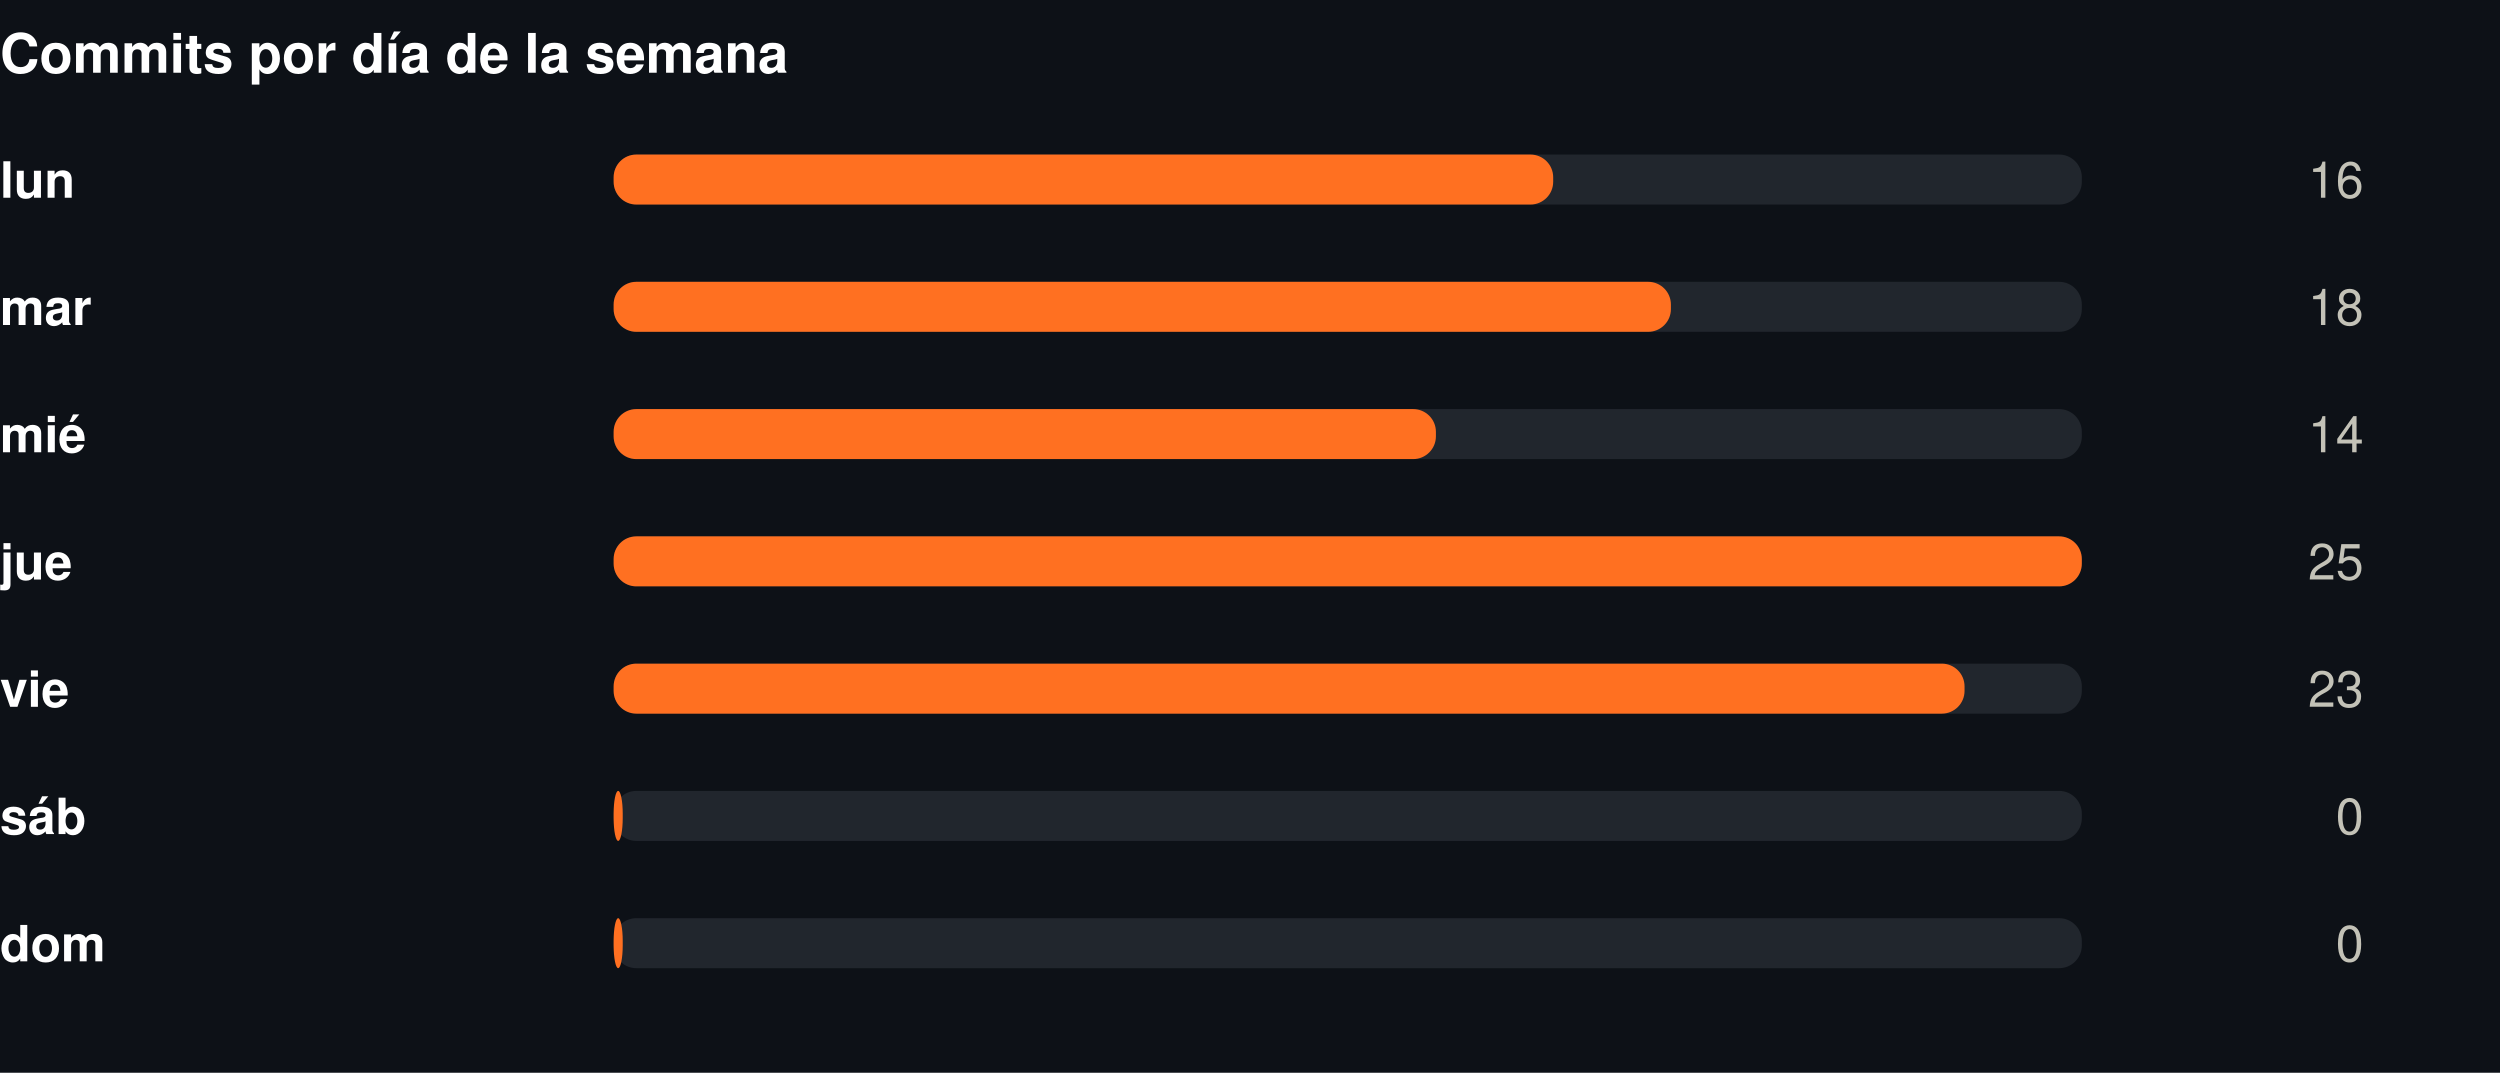
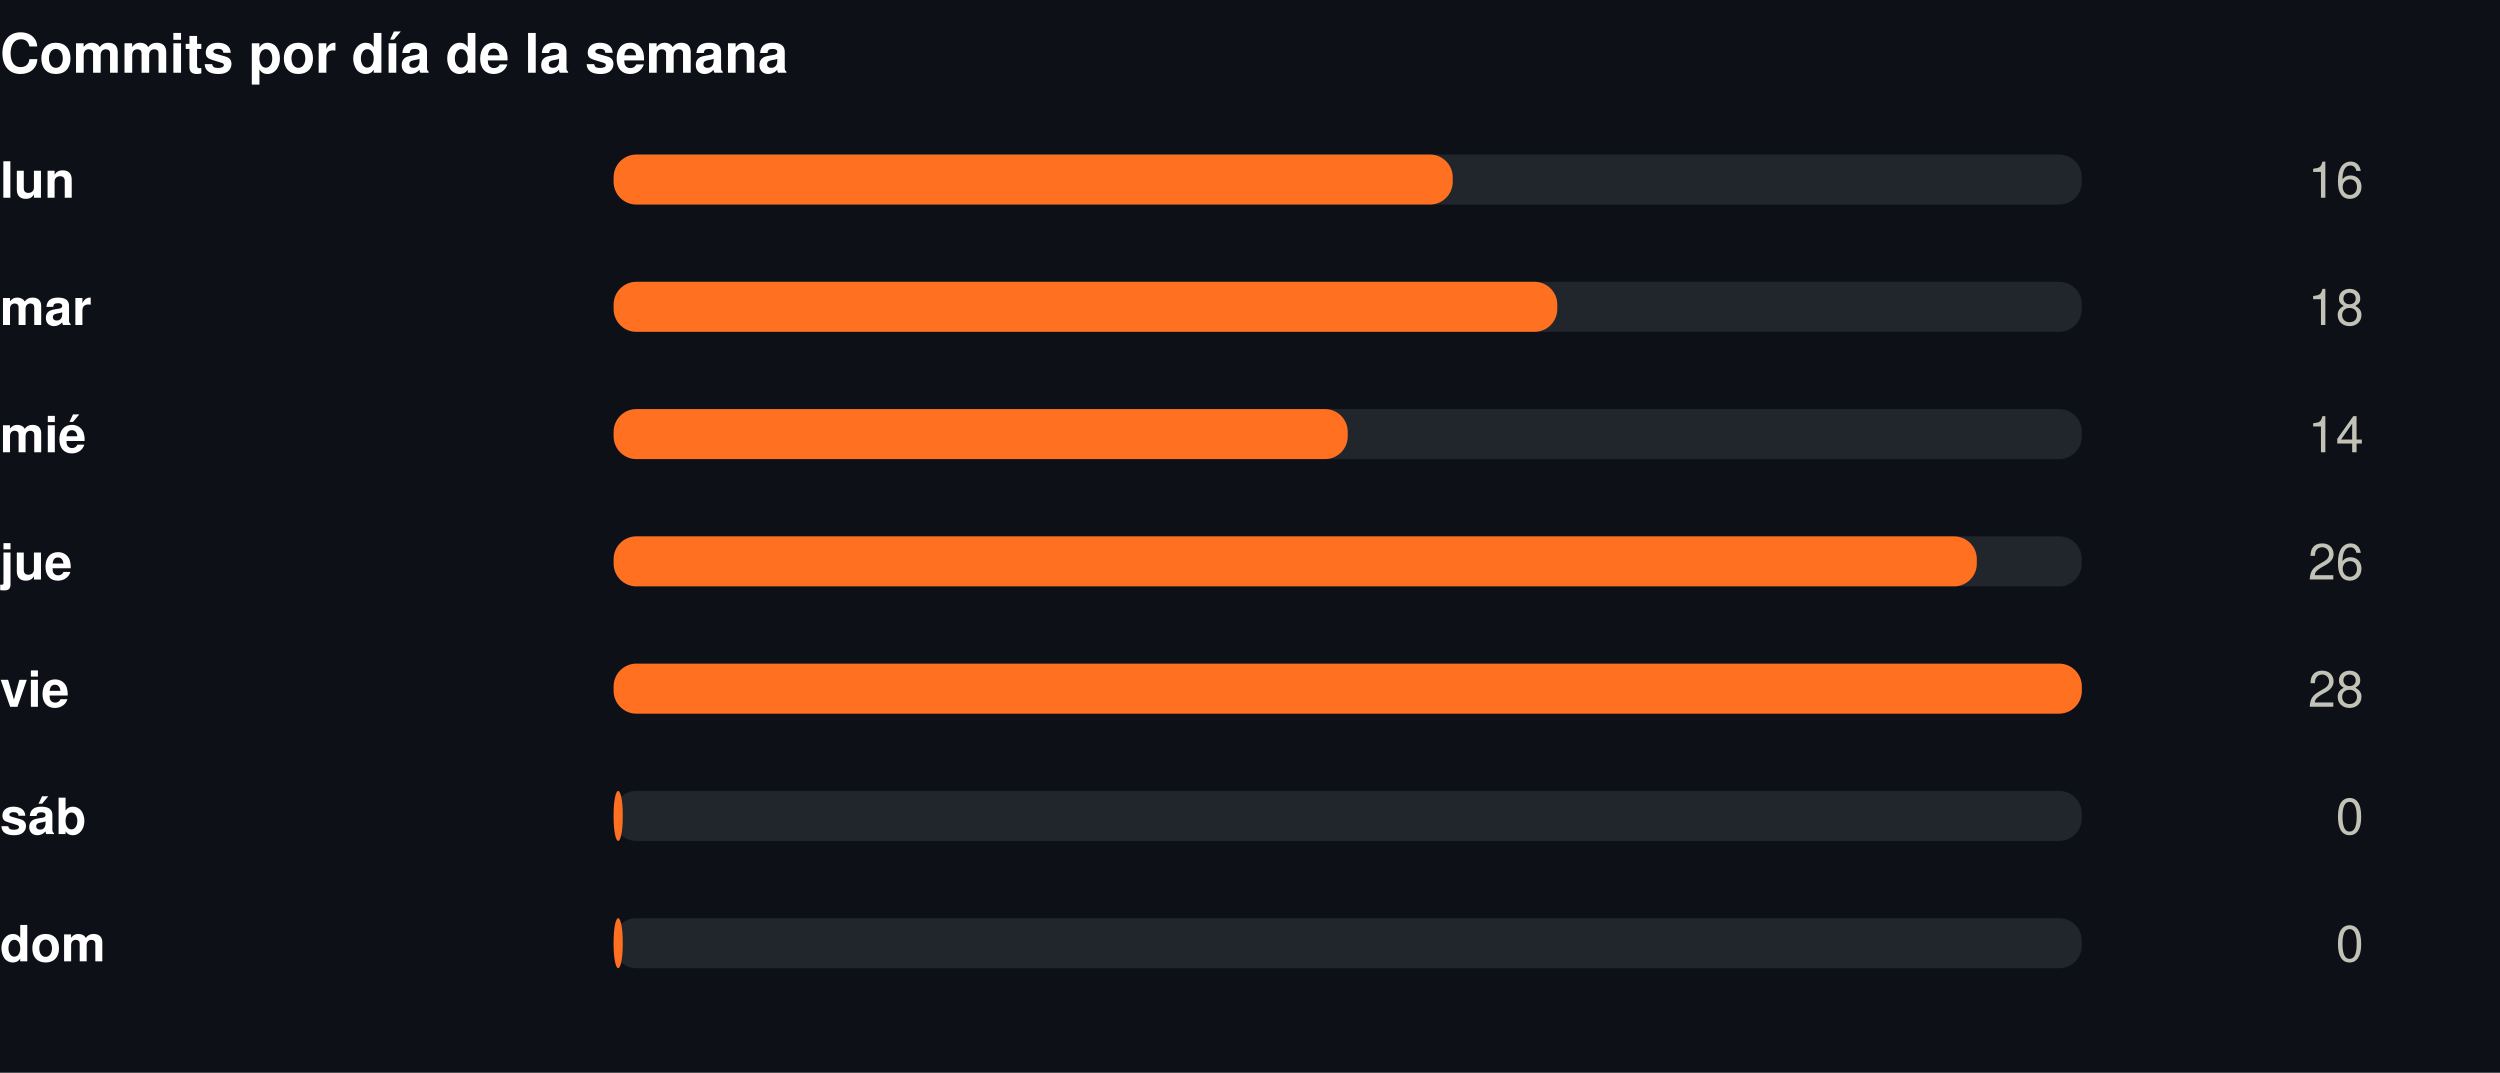
<svg xmlns="http://www.w3.org/2000/svg" width="550" height="236" viewBox="0 0 550 236" role="img">
  <rect width="550" height="236" fill="#0d1117" />
  <style>
@keyframes grow{from{transform:scaleX(0)}}
@keyframes rise{from{opacity:0;transform:translateY(9px)}}
@keyframes fade{from{opacity:0}}
@keyframes draw{to{stroke-dashoffset:0}}
.bar{transform-box:fill-box;transform-origin:left center;animation:grow .9s cubic-bezier(.22,1,.36,1) var(--d,0s) both}
.rise{animation:rise .7s cubic-bezier(.22,1,.36,1) var(--d,0s) both}
.fade{animation:fade .8s ease-out var(--d,0s) both}
.draw{animation:draw 1.7s ease-out .1s both}
@media (prefers-reduced-motion:reduce){
.bar,.rise,.fade,.draw{animation:none;transform:none;opacity:1;stroke-dashoffset:0}
}
</style>
  <g transform="translate(0,0)">
    <text x="0" y="16" font-family="-apple-system,BlinkMacSystemFont,'Segoe UI',Helvetica,Arial,sans-serif" font-size="12" font-weight="700" fill="#ffffff" text-anchor="start">Commits por día de la semana</text>
    <text x="0" y="43.5" font-family="-apple-system,BlinkMacSystemFont,'Segoe UI',Helvetica,Arial,sans-serif" font-size="11" font-weight="600" fill="#ffffff" text-anchor="start">lun</text>
    <rect x="135" y="34" width="323" height="11" rx="5" fill="#21262d" />
-     <rect class="bar" style="--d:0.00s" x="135" y="34" width="206.7" height="11" rx="5" fill="#FF7021" />
+     <rect class="bar" style="--d:0.00s" x="135" y="34" width="184.6" height="11" rx="5" fill="#FF7021" />
    <g class="fade" style="--d:0.00s">
      <text x="520" y="43.5" font-family="-apple-system,BlinkMacSystemFont,'Segoe UI',Helvetica,Arial,sans-serif" font-size="11" font-weight="400" fill="#c3c2b7" text-anchor="end">16</text>
    </g>
    <text x="0" y="71.5" font-family="-apple-system,BlinkMacSystemFont,'Segoe UI',Helvetica,Arial,sans-serif" font-size="11" font-weight="600" fill="#ffffff" text-anchor="start">mar</text>
    <rect x="135" y="62" width="323" height="11" rx="5" fill="#21262d" />
-     <rect class="bar" style="--d:0.07s" x="135" y="62" width="232.6" height="11" rx="5" fill="#FF7021" />
+     <rect class="bar" style="--d:0.07s" x="135" y="62" width="207.6" height="11" rx="5" fill="#FF7021" />
    <g class="fade" style="--d:0.07s">
      <text x="520" y="71.5" font-family="-apple-system,BlinkMacSystemFont,'Segoe UI',Helvetica,Arial,sans-serif" font-size="11" font-weight="400" fill="#c3c2b7" text-anchor="end">18</text>
    </g>
    <text x="0" y="99.5" font-family="-apple-system,BlinkMacSystemFont,'Segoe UI',Helvetica,Arial,sans-serif" font-size="11" font-weight="600" fill="#ffffff" text-anchor="start">mié</text>
    <rect x="135" y="90" width="323" height="11" rx="5" fill="#21262d" />
-     <rect class="bar" style="--d:0.14s" x="135" y="90" width="180.9" height="11" rx="5" fill="#FF7021" />
+     <rect class="bar" style="--d:0.14s" x="135" y="90" width="161.5" height="11" rx="5" fill="#FF7021" />
    <g class="fade" style="--d:0.14s">
      <text x="520" y="99.5" font-family="-apple-system,BlinkMacSystemFont,'Segoe UI',Helvetica,Arial,sans-serif" font-size="11" font-weight="400" fill="#c3c2b7" text-anchor="end">14</text>
    </g>
    <text x="0" y="127.5" font-family="-apple-system,BlinkMacSystemFont,'Segoe UI',Helvetica,Arial,sans-serif" font-size="11" font-weight="600" fill="#ffffff" text-anchor="start">jue</text>
    <rect x="135" y="118" width="323" height="11" rx="5" fill="#21262d" />
-     <rect class="bar" style="--d:0.21s" x="135" y="118" width="323.0" height="11" rx="5" fill="#FF7021" />
+     <rect class="bar" style="--d:0.21s" x="135" y="118" width="299.9" height="11" rx="5" fill="#FF7021" />
    <g class="fade" style="--d:0.21s">
-       <text x="520" y="127.5" font-family="-apple-system,BlinkMacSystemFont,'Segoe UI',Helvetica,Arial,sans-serif" font-size="11" font-weight="400" fill="#c3c2b7" text-anchor="end">25</text>
+       <text x="520" y="127.5" font-family="-apple-system,BlinkMacSystemFont,'Segoe UI',Helvetica,Arial,sans-serif" font-size="11" font-weight="400" fill="#c3c2b7" text-anchor="end">26</text>
    </g>
    <text x="0" y="155.5" font-family="-apple-system,BlinkMacSystemFont,'Segoe UI',Helvetica,Arial,sans-serif" font-size="11" font-weight="600" fill="#ffffff" text-anchor="start">vie</text>
    <rect x="135" y="146" width="323" height="11" rx="5" fill="#21262d" />
-     <rect class="bar" style="--d:0.28s" x="135" y="146" width="297.2" height="11" rx="5" fill="#FF7021" />
+     <rect class="bar" style="--d:0.28s" x="135" y="146" width="323.0" height="11" rx="5" fill="#FF7021" />
    <g class="fade" style="--d:0.28s">
-       <text x="520" y="155.5" font-family="-apple-system,BlinkMacSystemFont,'Segoe UI',Helvetica,Arial,sans-serif" font-size="11" font-weight="400" fill="#c3c2b7" text-anchor="end">23</text>
+       <text x="520" y="155.5" font-family="-apple-system,BlinkMacSystemFont,'Segoe UI',Helvetica,Arial,sans-serif" font-size="11" font-weight="400" fill="#c3c2b7" text-anchor="end">28</text>
    </g>
    <text x="0" y="183.5" font-family="-apple-system,BlinkMacSystemFont,'Segoe UI',Helvetica,Arial,sans-serif" font-size="11" font-weight="600" fill="#ffffff" text-anchor="start">sáb</text>
    <rect x="135" y="174" width="323" height="11" rx="5" fill="#21262d" />
    <rect class="bar" style="--d:0.35s" x="135" y="174" width="2.0" height="11" rx="5" fill="#FF7021" />
    <g class="fade" style="--d:0.35s">
      <text x="520" y="183.5" font-family="-apple-system,BlinkMacSystemFont,'Segoe UI',Helvetica,Arial,sans-serif" font-size="11" font-weight="400" fill="#c3c2b7" text-anchor="end">0</text>
    </g>
    <text x="0" y="211.5" font-family="-apple-system,BlinkMacSystemFont,'Segoe UI',Helvetica,Arial,sans-serif" font-size="11" font-weight="600" fill="#ffffff" text-anchor="start">dom</text>
    <rect x="135" y="202" width="323" height="11" rx="5" fill="#21262d" />
    <rect class="bar" style="--d:0.42s" x="135" y="202" width="2.0" height="11" rx="5" fill="#FF7021" />
    <g class="fade" style="--d:0.42s">
      <text x="520" y="211.5" font-family="-apple-system,BlinkMacSystemFont,'Segoe UI',Helvetica,Arial,sans-serif" font-size="11" font-weight="400" fill="#c3c2b7" text-anchor="end">0</text>
    </g>
  </g>
</svg>
